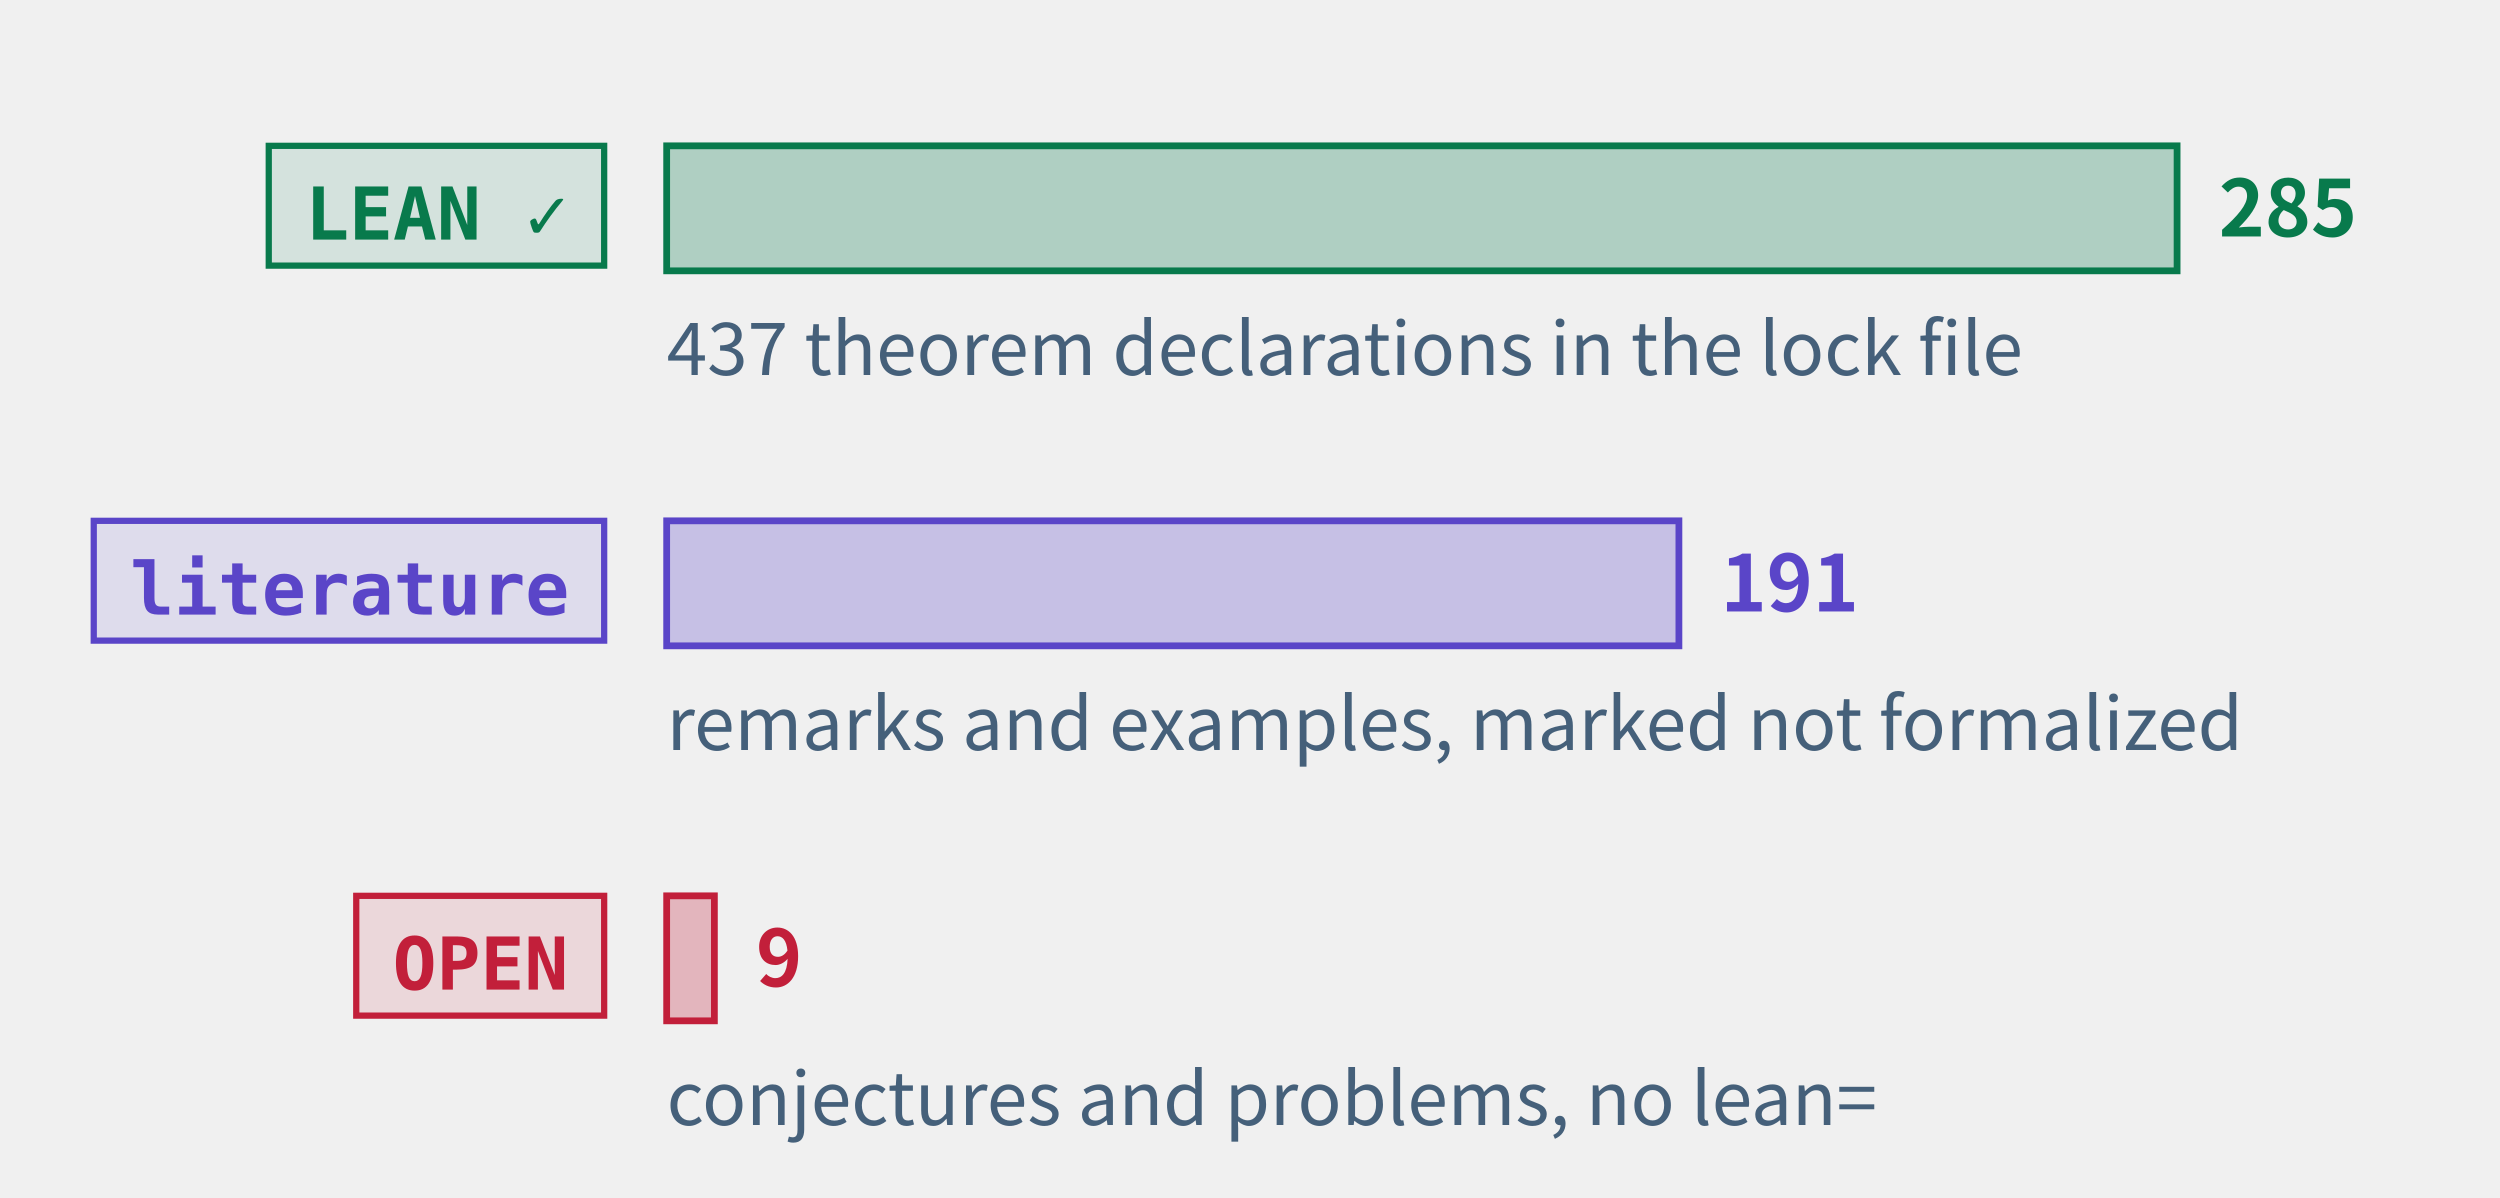
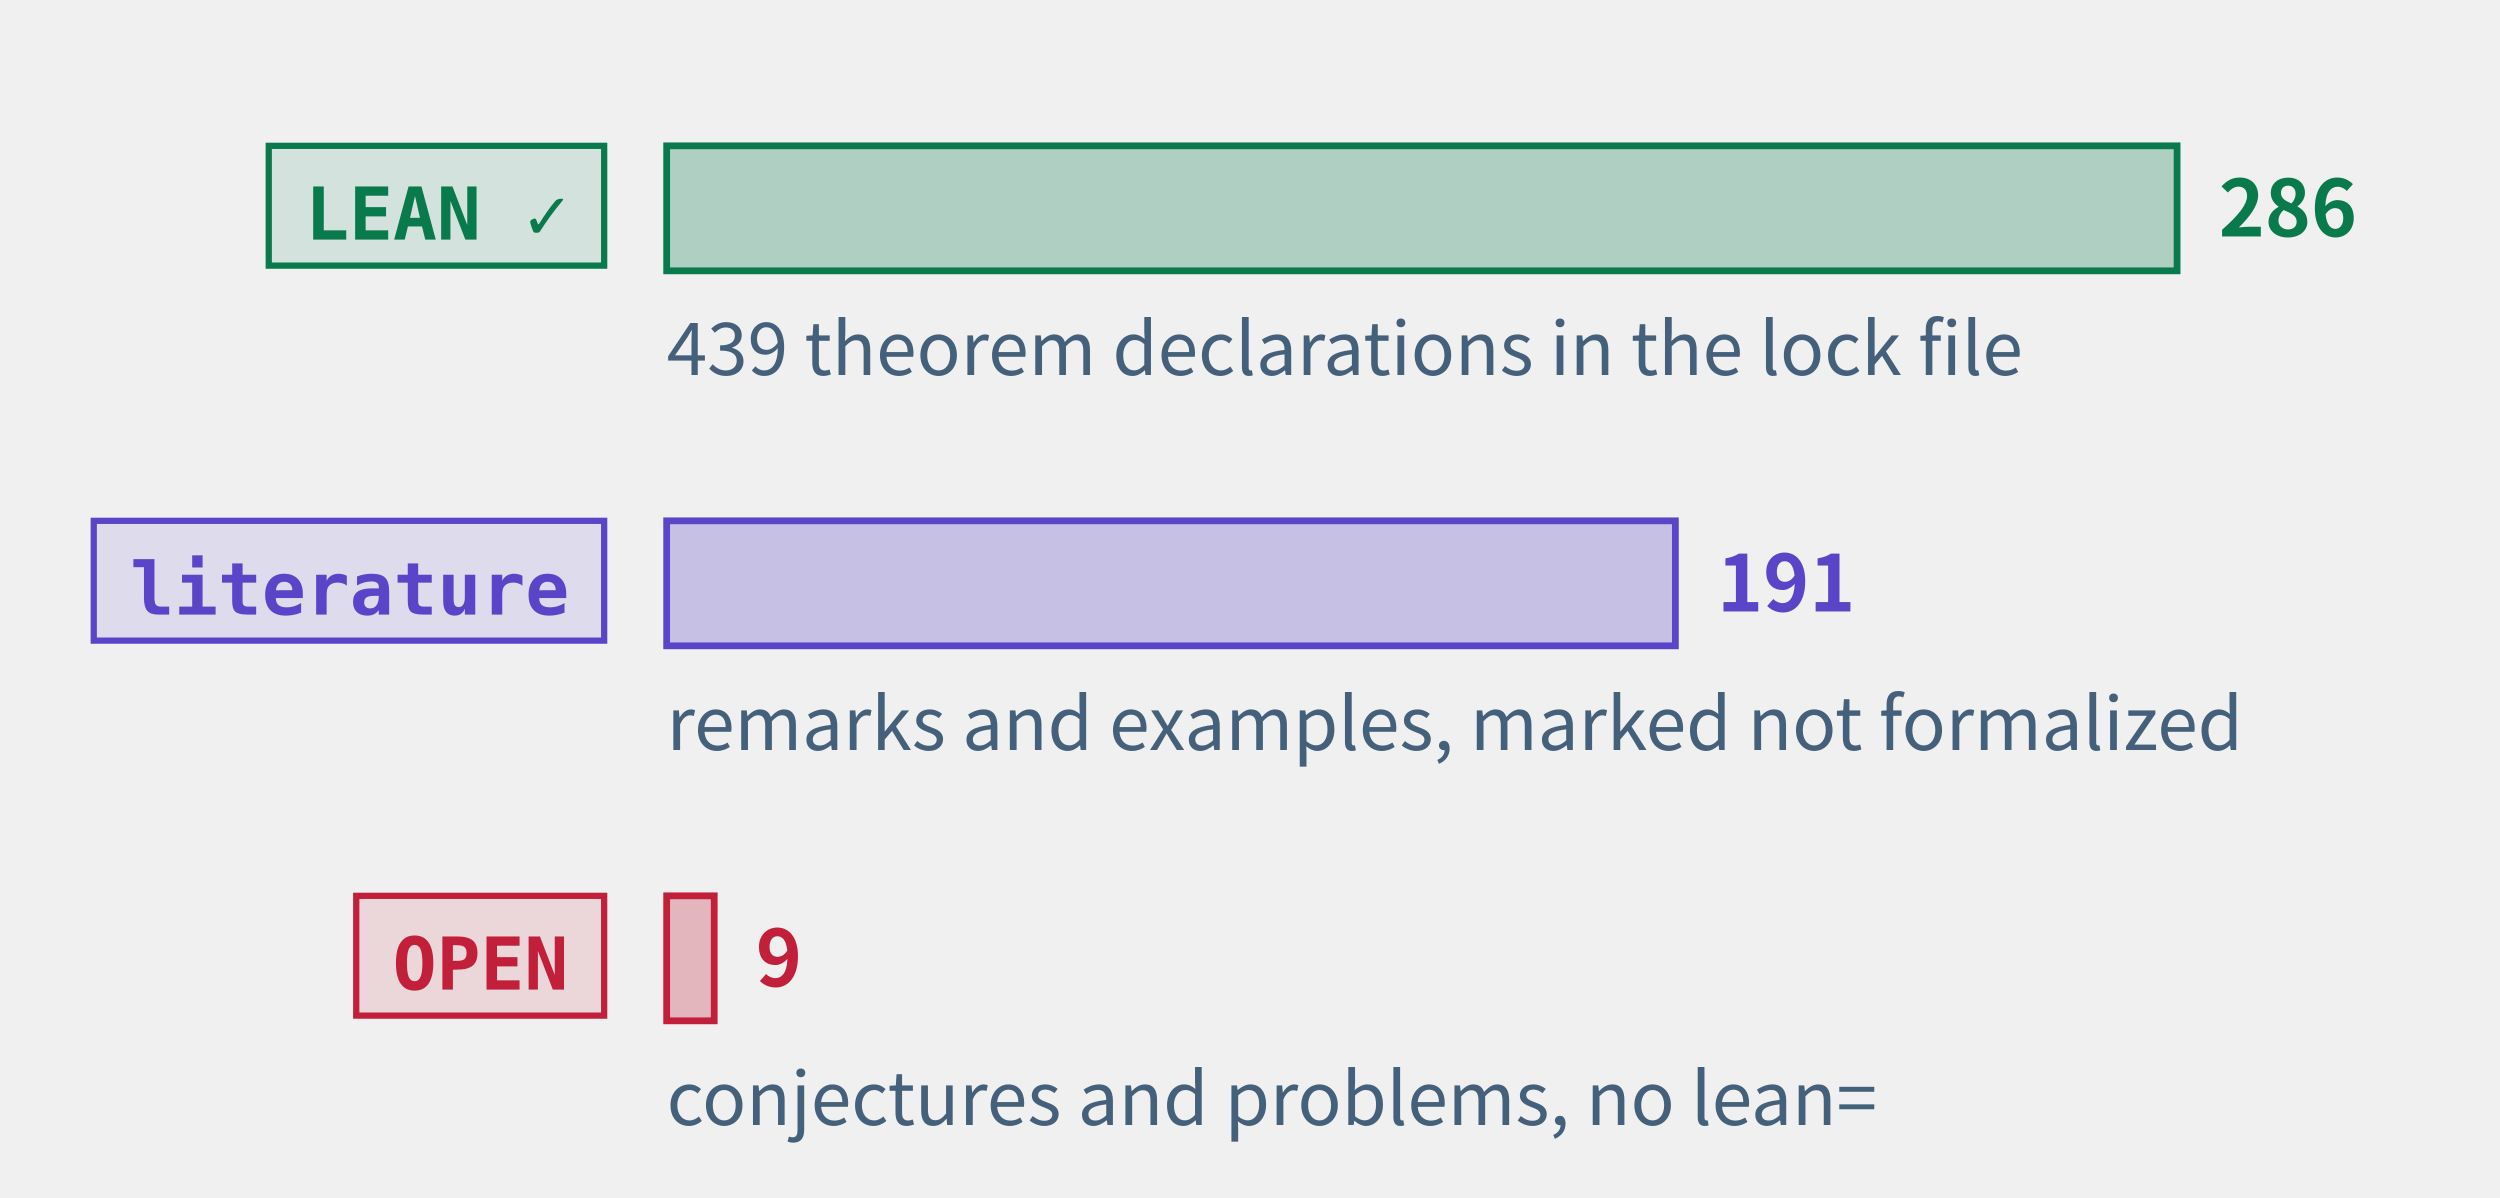
<svg xmlns="http://www.w3.org/2000/svg" class="tr-fig" data-tr-fig="prelude-three-tiers" data-lang="en" viewBox="0 0 480 230" width="480" height="230" font-family="'Noto Sans SC', 'Noto Sans CJK SC', 'Source Sans 3', 'PingFang SC', 'Microsoft YaHei', system-ui, sans-serif" role="img" aria-label="Three bars, each with a tag. The top bar is green, tagged LEAN ✓: the theorems, lemmas, propositions and corollaries with a Lean reference, the longest. The middle bar is violet, tagged “literature”: the remarks and examples marked as literature results. The bottom bar is red, tagged OPEN: the open conjectures and problems, very short. Each bar ends in its count; under the green bar a note gives the number of theorem declarations in the lock file.">
  <style>.ts-ink{stroke:#0b1622}.tf-ink{fill:#0b1622}.ts-dim{stroke:#45607a}.tf-dim{fill:#45607a}.ts-faint{stroke:#9db3c4}.tf-faint{fill:#9db3c4}.ts-edge{stroke:#b9d0dd}.tf-edge{fill:#b9d0dd}.ts-hot{stroke:#5f9bb5}.tf-hot{fill:#5f9bb5}.ts-bg{stroke:#ffffff}.tf-bg{fill:#ffffff}.ts-panel{stroke:#eef5f9}.tf-panel{fill:#eef5f9}.ts-sheet{stroke:#f7fbfd}.tf-sheet{fill:#f7fbfd}.ts-cyan{stroke:#007c8a}.tf-cyan{fill:#007c8a}.ts-magenta{stroke:#b0128f}.tf-magenta{fill:#b0128f}.ts-amber{stroke:#946200}.tf-amber{fill:#946200}.ts-violet{stroke:#5a45c8}.tf-violet{fill:#5a45c8}.ts-ok{stroke:#087a4c}.tf-ok{fill:#087a4c}.ts-warn{stroke:#c21f3a}.tf-warn{fill:#c21f3a}.ts-blue{stroke:#1d5fd0}.tf-blue{fill:#1d5fd0}.ts-orange{stroke:#b85410}.tf-orange{fill:#b85410}.ts-sigma{stroke:#28405a}.tf-sigma{fill:#28405a}@media (prefers-color-scheme:dark){.ts-ink{stroke:#d4efff}.tf-ink{fill:#d4efff}.ts-dim{stroke:#6f8ea5}.tf-dim{fill:#6f8ea5}.ts-faint{stroke:#34506a}.tf-faint{fill:#34506a}.ts-edge{stroke:#143049}.tf-edge{fill:#143049}.ts-hot{stroke:#1f5d7c}.tf-hot{fill:#1f5d7c}.ts-bg{stroke:#03060c}.tf-bg{fill:#03060c}.ts-panel{stroke:#07101b}.tf-panel{fill:#07101b}.ts-sheet{stroke:#050c16}.tf-sheet{fill:#050c16}.ts-cyan{stroke:#19f0ff}.tf-cyan{fill:#19f0ff}.ts-magenta{stroke:#ff2fd0}.tf-magenta{fill:#ff2fd0}.ts-amber{stroke:#ffc83d}.tf-amber{fill:#ffc83d}.ts-violet{stroke:#9d8cff}.tf-violet{fill:#9d8cff}.ts-ok{stroke:#46ffb2}.tf-ok{fill:#46ffb2}.ts-warn{stroke:#ff5064}.tf-warn{fill:#ff5064}.ts-blue{stroke:#2a7bff}.tf-blue{fill:#2a7bff}.ts-orange{stroke:#ff8a3c}.tf-orange{fill:#ff8a3c}.ts-sigma{stroke:#cfe3ff}.tf-sigma{fill:#cfe3ff}}</style>
  <rect x="51.6" y="28" width="64.4" height="23" class="ts-ok tf-ok" stroke-width="1.2" fill-opacity="0.12" />
  <text class="tf-ok tr-fig-mono" x="58.6" y="46" font-size="14" font-family="'JetBrains Mono', 'DejaVu Sans Mono', ui-monospace, Menlo, Consolas, monospace" font-weight="600">LEAN ✓</text>
  <rect x="128" y="28" width="290" height="24" class="ts-ok tf-ok" stroke-width="1.3" fill-opacity="0.28" />
-   <text class="tf-ok" x="426" y="45.4" font-size="15" font-weight="600">285</text>
+   <text class="tf-ok" x="426" y="45.4" font-size="15" font-weight="600">286</text>
  <rect x="18" y="100" width="98" height="23" class="ts-violet tf-violet" stroke-width="1.2" fill-opacity="0.12" />
  <text class="tf-violet tr-fig-mono" x="25" y="118" font-size="14" font-family="'JetBrains Mono', 'DejaVu Sans Mono', ui-monospace, Menlo, Consolas, monospace" font-weight="600">literature</text>
-   <rect x="128" y="100" width="194.35" height="24" class="ts-violet tf-violet" stroke-width="1.3" fill-opacity="0.28" />
-   <text class="tf-violet" x="330.35" y="117.4" font-size="15" font-weight="600">191</text>
+   <rect x="128" y="100" width="193.67" height="24" class="ts-violet tf-violet" stroke-width="1.3" fill-opacity="0.28" />
+   <text class="tf-violet" x="329.67" y="117.4" font-size="15" font-weight="600">191</text>
  <rect x="68.4" y="172" width="47.6" height="23" class="ts-warn tf-warn" stroke-width="1.2" fill-opacity="0.12" />
  <text class="tf-warn tr-fig-mono" x="75.4" y="190" font-size="14" font-family="'JetBrains Mono', 'DejaVu Sans Mono', ui-monospace, Menlo, Consolas, monospace" font-weight="600">OPEN</text>
-   <rect x="128" y="172" width="9.16" height="24" class="ts-warn tf-warn" stroke-width="1.3" fill-opacity="0.28" />
-   <text class="tf-warn" x="145.16" y="189.4" font-size="15" font-weight="600">9</text>
-   <text class="tf-dim" x="128" y="72" font-size="14">437 theorem declarations in the lock file</text>
+   <rect x="128" y="172" width="9.13" height="24" class="ts-warn tf-warn" stroke-width="1.3" fill-opacity="0.28" />
+   <text class="tf-warn" x="145.13" y="189.4" font-size="15" font-weight="600">9</text>
+   <text class="tf-dim" x="128" y="72" font-size="14">439 theorem declarations in the lock file</text>
  <text class="tf-dim" x="128" y="144" font-size="14">remarks and examples, marked not formalized</text>
  <text class="tf-dim" x="128" y="216" font-size="14">conjectures and problems, no lean=</text>
</svg>
